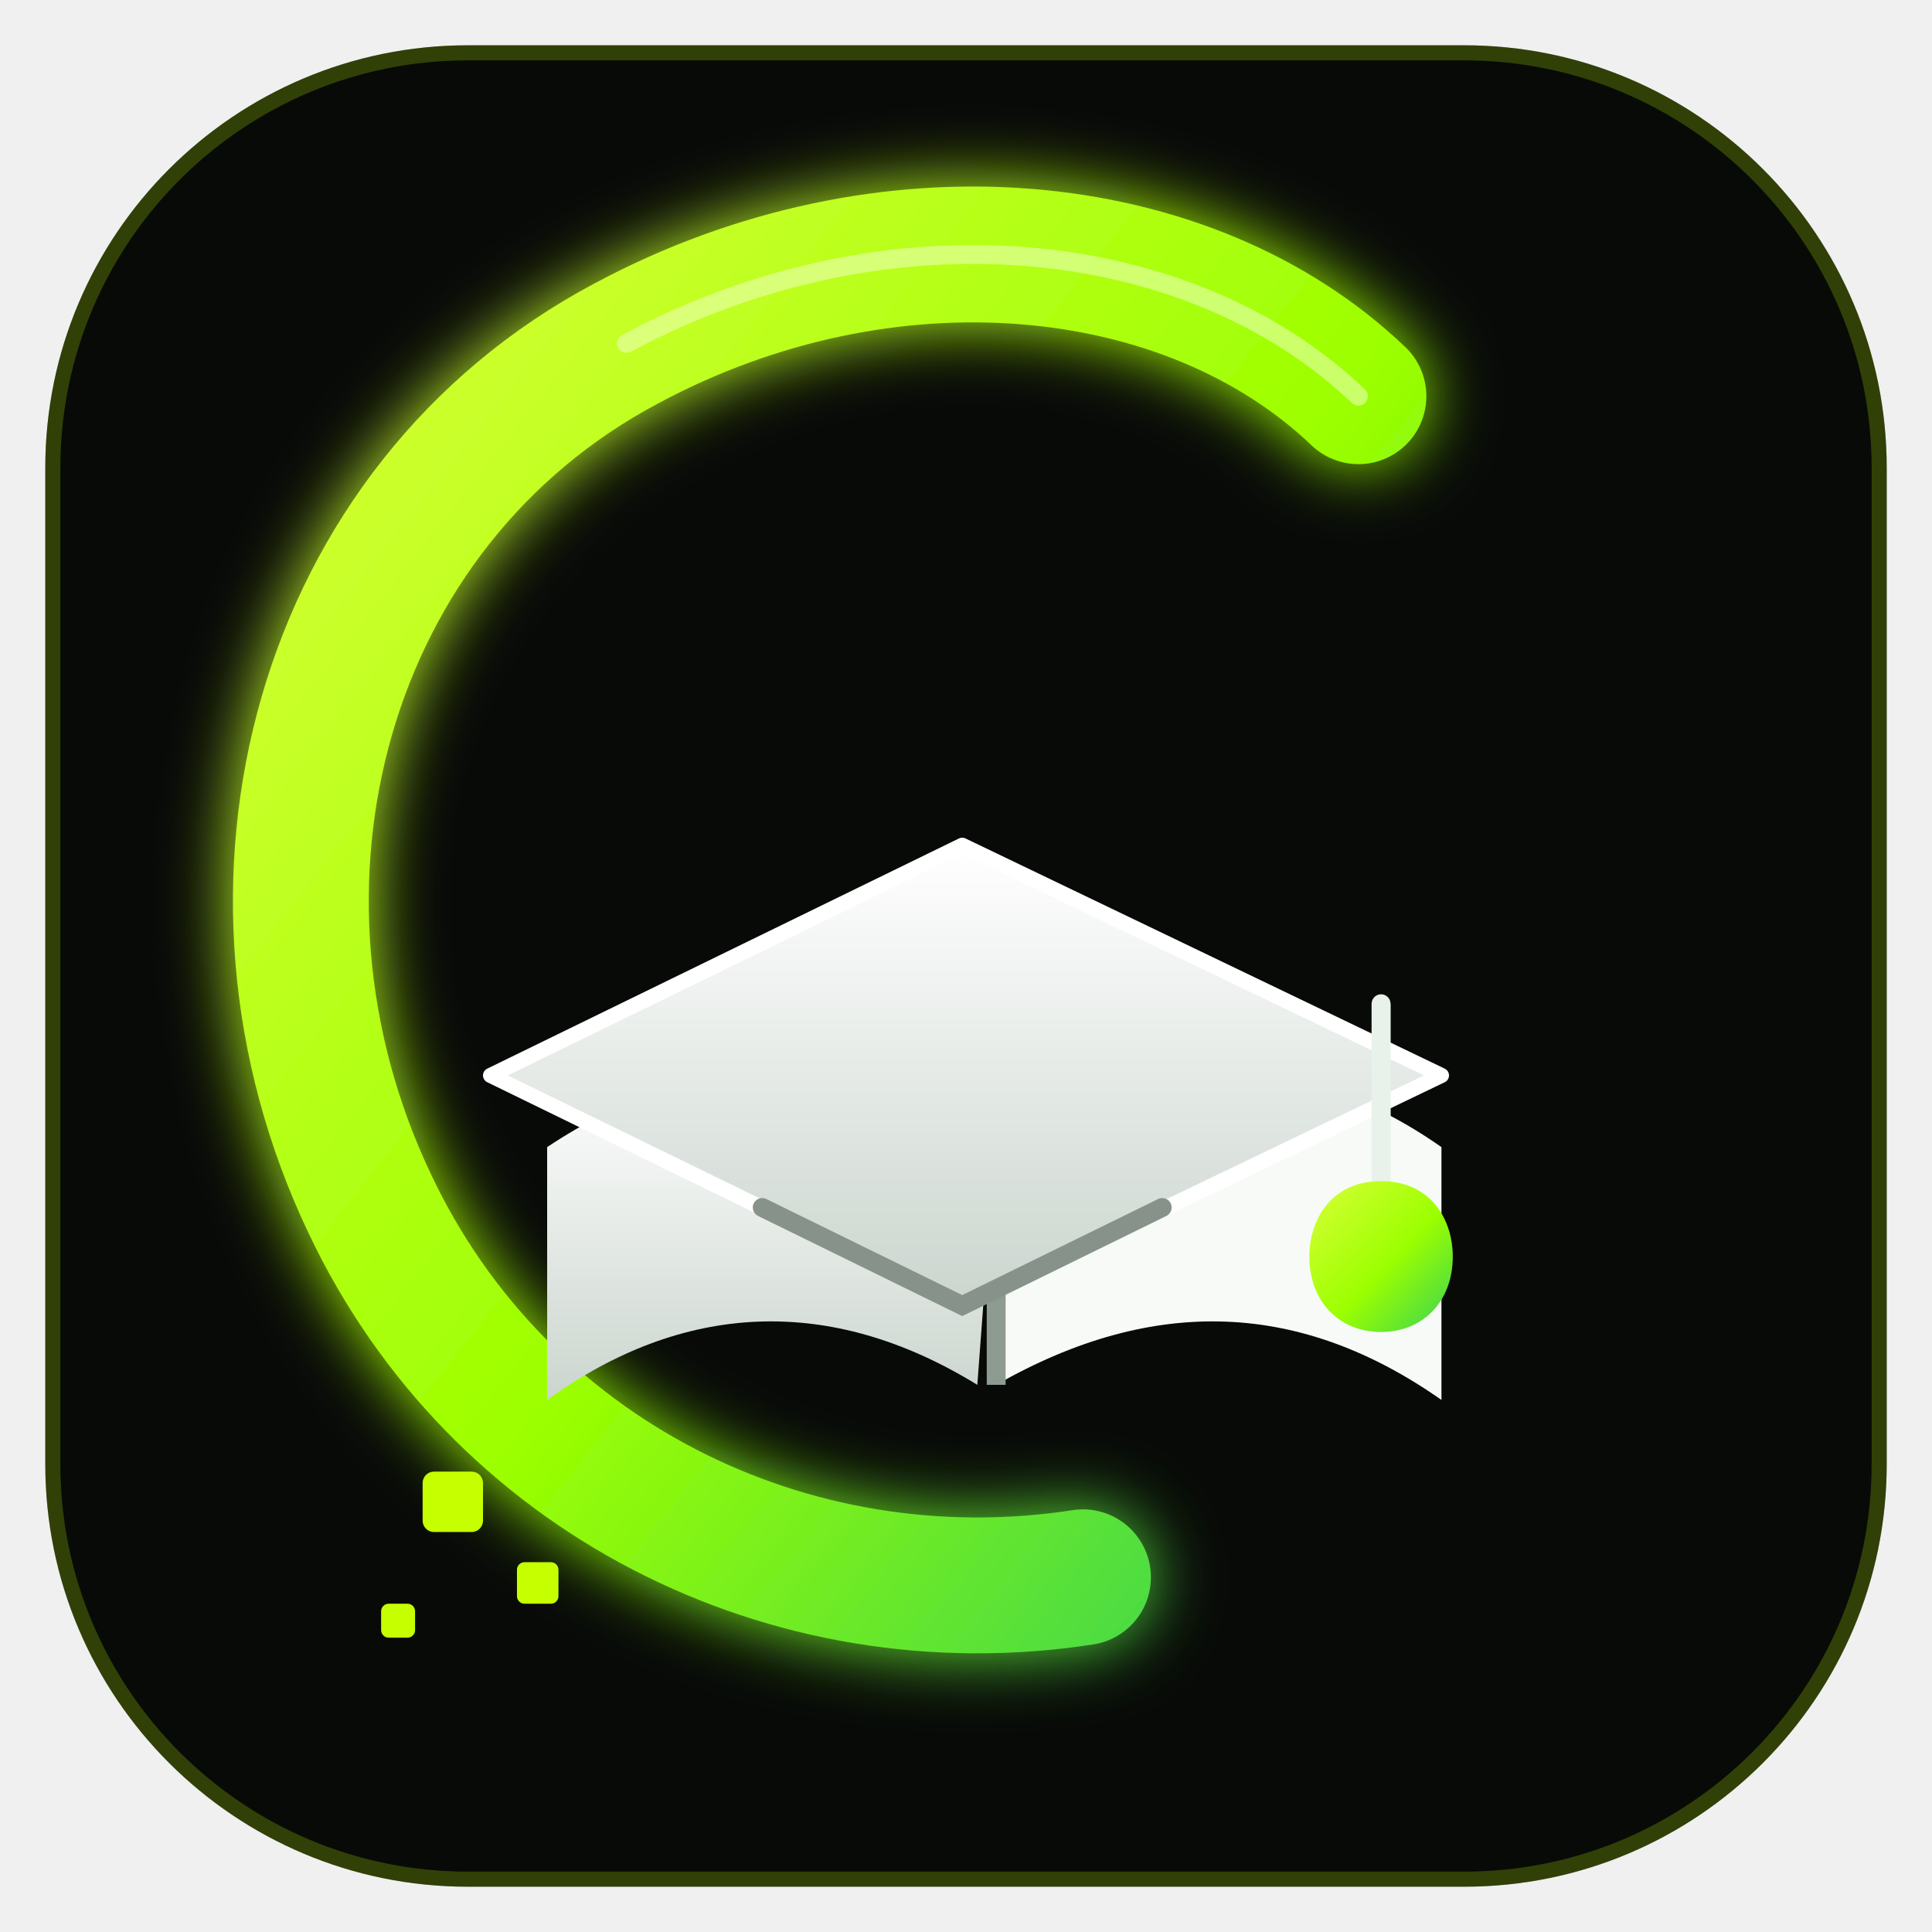
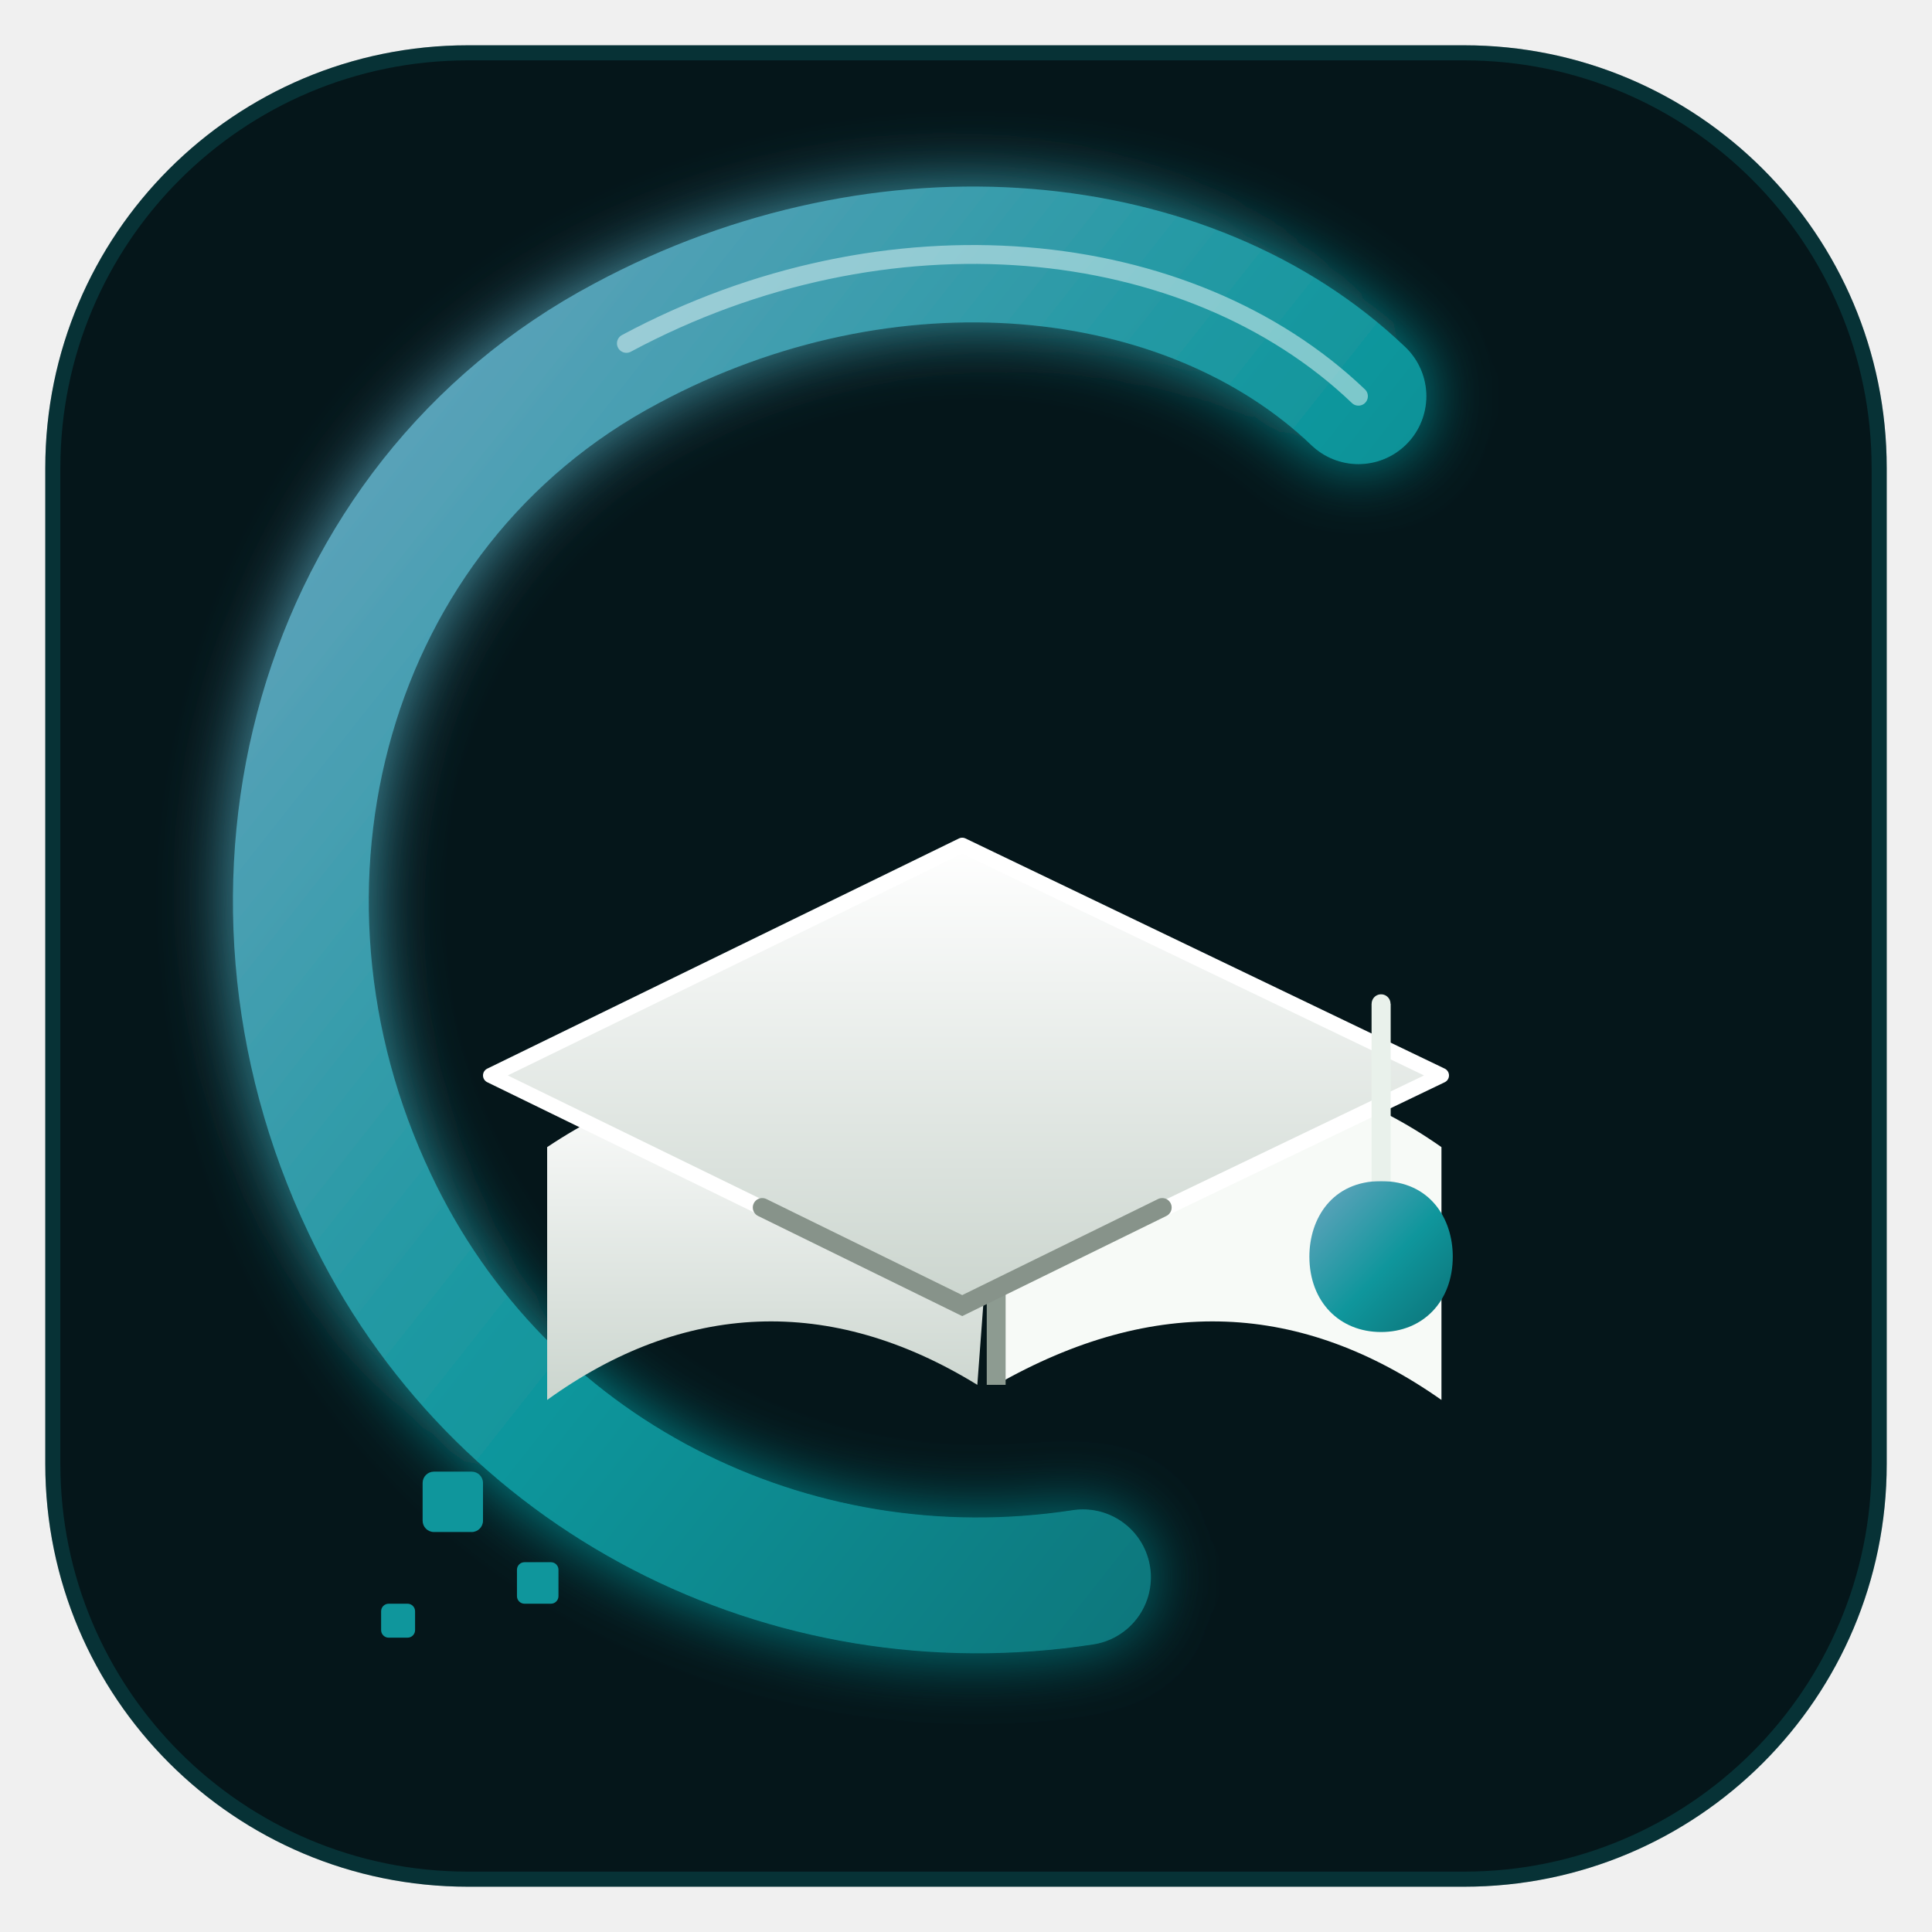
<svg xmlns="http://www.w3.org/2000/svg" viewBox="0 0 512 512" role="img" aria-labelledby="title">
  <defs>
    <linearGradient id="lime" x1="0" y1="0" x2="1" y2="1">
-       <stop stop-color="#d9ff38" />
-       <stop offset=".55" stop-color="#9cff00" />
-       <stop offset="1" stop-color="#39d353" />
+       <stop stop-color="#6DA5C0" />
+       <stop offset=".55" stop-color="#0F969C" />
+       <stop offset="1" stop-color="#0C7075" />
    </linearGradient>
    <linearGradient id="white" x1="0" y1="0" x2="0" y2="1">
      <stop stop-color="#fff" />
      <stop offset="1" stop-color="#cbd5ce" />
    </linearGradient>
    <filter id="glow" x="-40%" y="-40%" width="180%" height="180%">
      <feGaussianBlur stdDeviation="9" result="b" />
      <feMerge>
        <feMergeNode in="b" />
        <feMergeNode in="SourceGraphic" />
      </feMerge>
    </filter>
  </defs>
-   <rect x="12" y="12" width="488" height="488" rx="112" fill="#080a08" />
-   <rect x="14" y="14" width="484" height="484" rx="110" fill="none" stroke="#c6ff00" stroke-opacity=".22" stroke-width="4" />
+   <rect x="12" y="12" width="488" height="488" rx="112" fill="#05161A" />
+   <rect x="14" y="14" width="484" height="484" rx="110" fill="none" stroke="#0F969C" stroke-opacity=".22" stroke-width="4" />
  <path d="M360 105C315 62 235 54 166 91 85 134 58 235 98 319c34 72 111 111 189 99" fill="none" stroke="url(#lime)" stroke-width="36" stroke-linecap="round" filter="url(#glow)" />
-   <path d="M360 105c-45-43-125-51-194-14" fill="none" stroke="#efffc0" stroke-opacity=".55" stroke-width="5" stroke-linecap="round" />
+   <path d="M360 105c-45-43-125-51-194-14" fill="none" stroke="#D8F0F1" stroke-opacity=".55" stroke-width="5" stroke-linecap="round" />
  <path d="M145 304c39-26 82-28 119-4l-5 67c-39-24-78-22-114 4z" fill="url(#white)" />
  <path d="M264 300c38-24 81-22 118 4v67c-37-26-76-28-118-4z" fill="#f7faf7" />
  <path d="M264 300v67" stroke="#8d9b91" stroke-width="5" />
  <path d="M130 285 255 224l127 61-127 61z" fill="url(#white)" stroke="#fff" stroke-width="4" stroke-linejoin="round" />
  <path d="m202 320 53 26 53-26" fill="none" stroke="#87938a" stroke-width="5" stroke-linecap="round" />
  <path d="M366 266v47" stroke="#e9f1eb" stroke-width="5" stroke-linecap="round" />
  <path d="M366 313c-13 0-19 10-19 20 0 12 8 20 19 20s19-8 19-20c0-10-6-20-19-20z" fill="url(#lime)" />
  <path d="M366 313v-47" stroke="#e9f1eb" stroke-width="5" />
-   <g fill="#c6ff00">
+   <g fill="#0F969C">
    <rect x="112" y="390" width="16" height="16" rx="3" />
    <rect x="137" y="414" width="11" height="11" rx="2" />
    <rect x="101" y="425" width="9" height="9" rx="2" />
  </g>
</svg>
